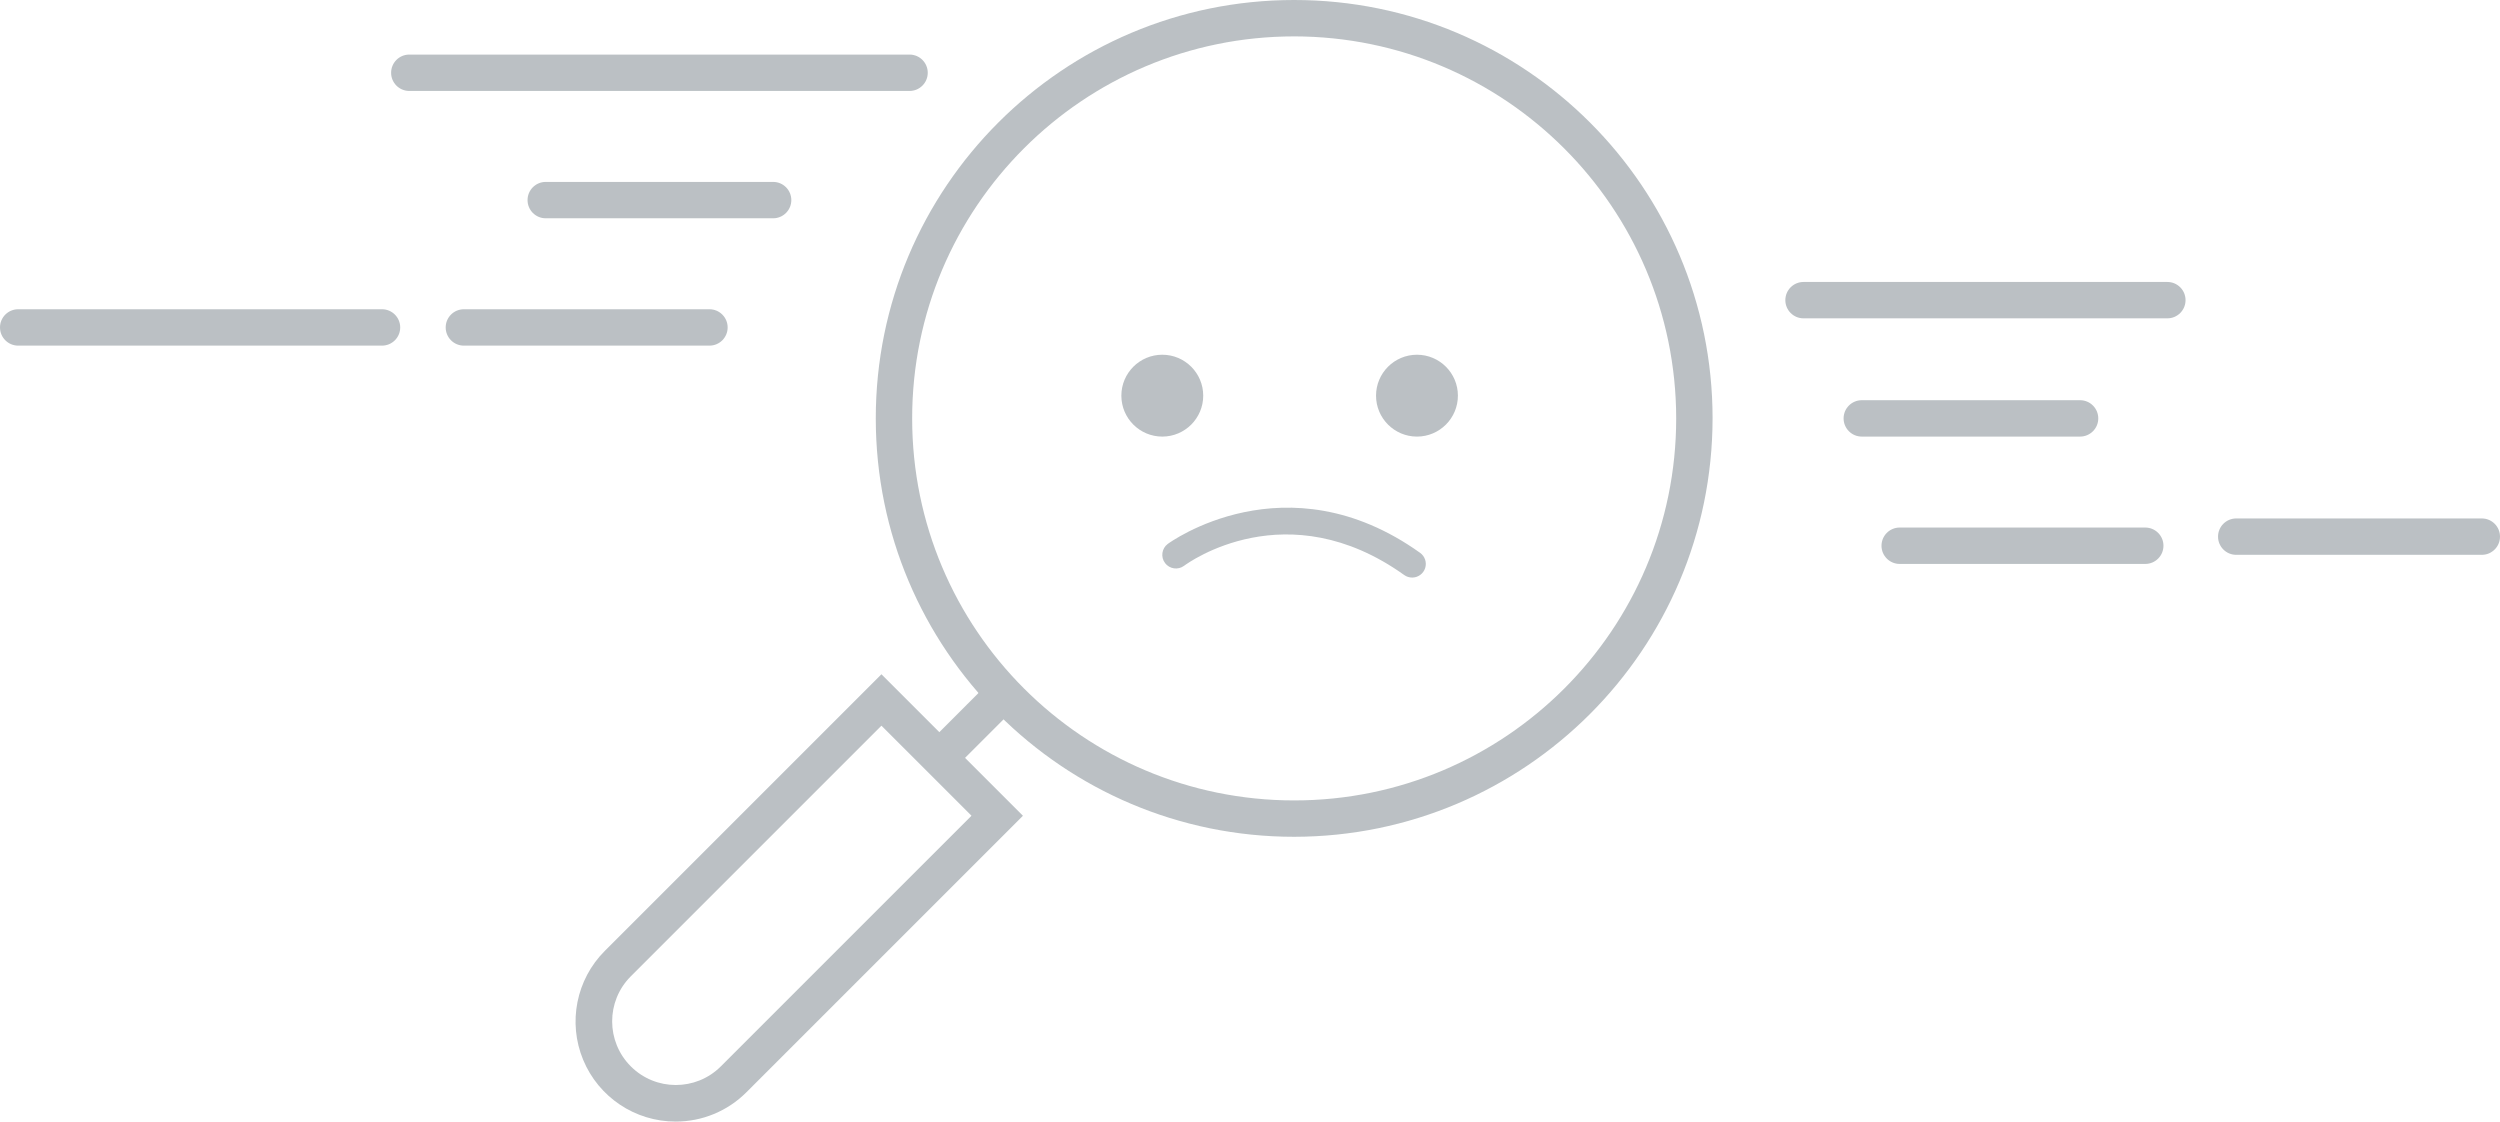
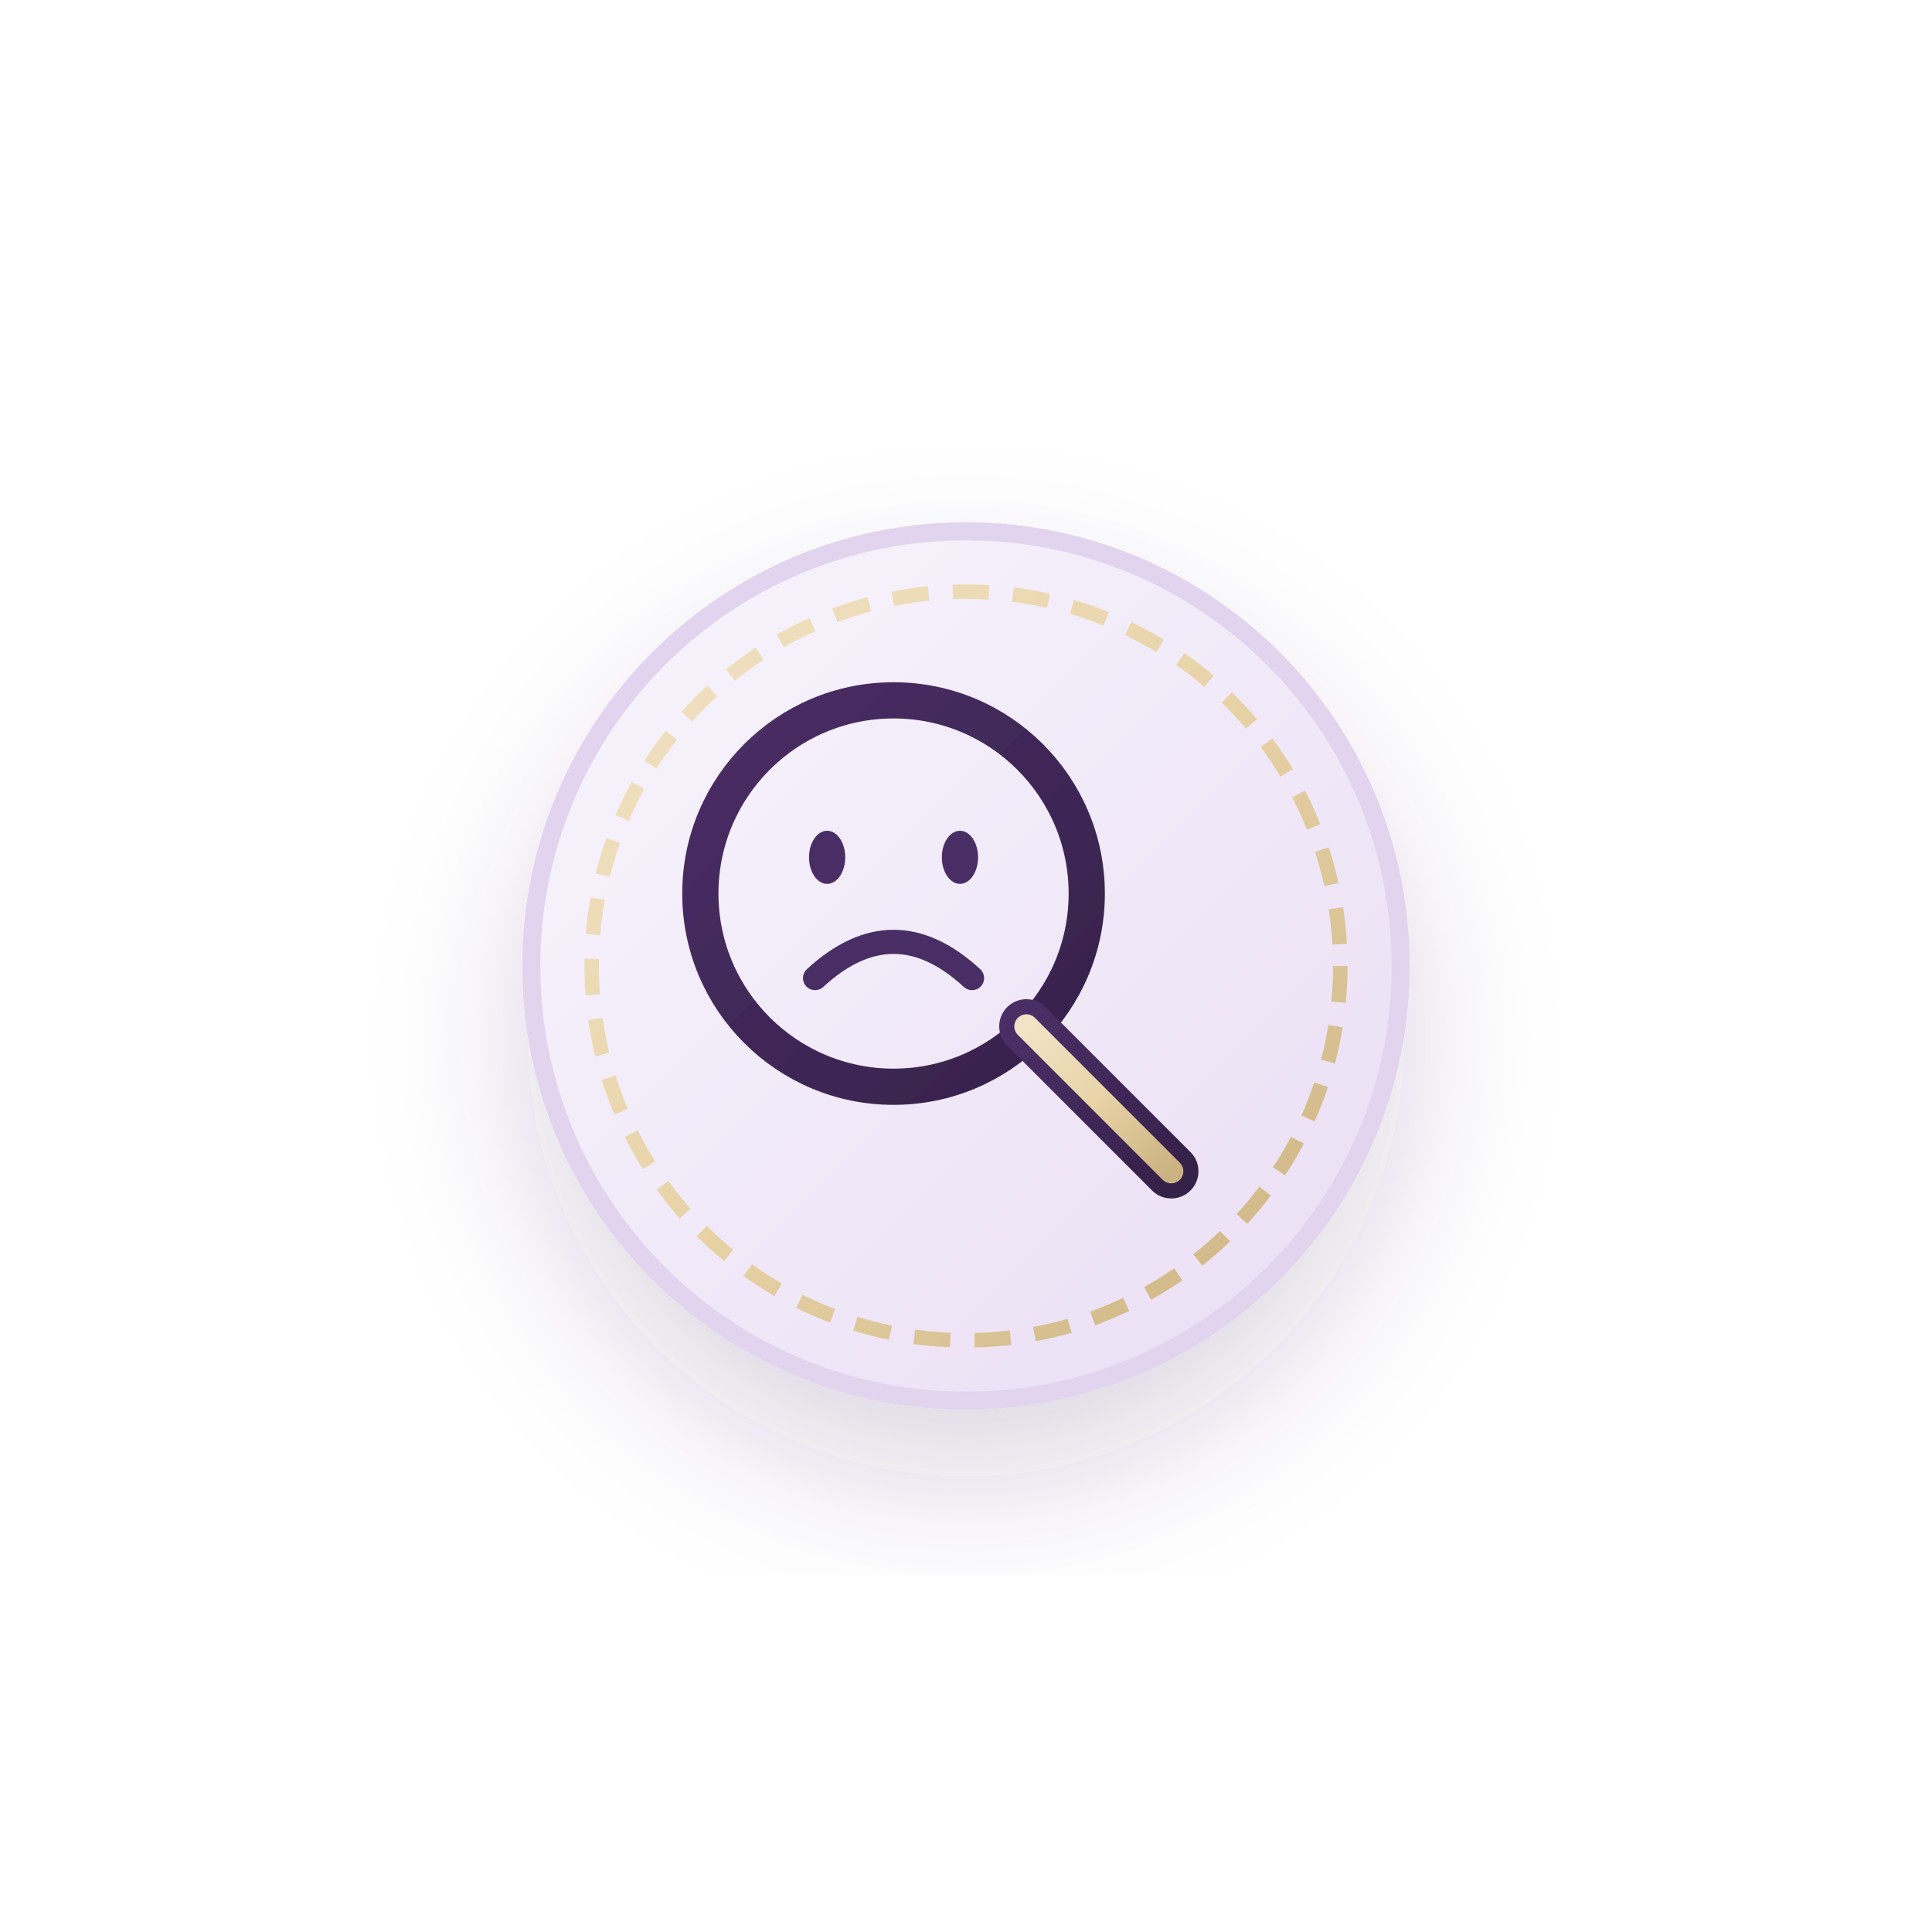
- <svg xmlns="http://www.w3.org/2000/svg" width="520.986" height="233.729" viewBox="0 0 520.986 233.729">
-   <g id="Group_8501" data-name="Group 8501" transform="translate(-862 -413)" opacity="0.3">
-     <g id="Group_8469" data-name="Group 8469" transform="translate(1044.507 413)">
-       <path id="Path_27386" data-name="Path 27386" d="M1046.192,587.384a87.192,87.192,0,1,1,87.192-87.192A87.292,87.292,0,0,1,1046.192,587.384Zm0-166.8a79.61,79.61,0,1,0,79.61,79.61A79.7,79.7,0,0,0,1046.192,420.582Z" transform="translate(-959 -413)" fill="#1a2d39" />
-     </g>
-     <g id="Group_8470" data-name="Group 8470" transform="translate(981.956 553.512)">
-       <path id="Path_27387" data-name="Path 27387" d="M949.533,583.348a20.841,20.841,0,0,1-14.745-35.584L992.42,490.13l29.488,29.488L964.274,577.25A20.785,20.785,0,0,1,949.533,583.348Zm42.887-82.5-52.271,52.272a13.269,13.269,0,0,0,18.765,18.765l52.274-52.271Z" transform="translate(-928.691 -490.13)" fill="#1a2d39" />
-     </g>
-     <g id="Group_8471" data-name="Group 8471" transform="translate(1054.733 554.376)">
-       <rect id="Rectangle_2938" data-name="Rectangle 2938" width="20.105" height="7.581" transform="translate(0 14.216) rotate(-45)" fill="#1a2d39" />
-     </g>
-     <g id="Group_8472" data-name="Group 8472" transform="translate(943.505 424.373)">
-       <path id="Path_27388" data-name="Path 27388" d="M1019.042,426.582H914.791a3.791,3.791,0,1,1,0-7.582h104.251a3.791,3.791,0,1,1,0,7.582Z" transform="translate(-911 -419)" fill="#1a2d39" />
-     </g>
-     <g id="Group_8473" data-name="Group 8473" transform="translate(971.938 450.909)">
-       <path id="Path_27389" data-name="Path 27389" d="M977.178,440.582H929.791a3.791,3.791,0,1,1,0-7.582h47.387a3.791,3.791,0,1,1,0,7.582Z" transform="translate(-926 -433)" fill="#1a2d39" />
-     </g>
-     <g id="Group_8474" data-name="Group 8474" transform="translate(954.878 477.446)">
-       <path id="Path_27390" data-name="Path 27390" d="M971.969,454.582H920.791a3.791,3.791,0,1,1,0-7.582h51.178a3.791,3.791,0,0,1,0,7.582Z" transform="translate(-917 -447)" fill="#1a2d39" />
-     </g>
-     <g id="Group_8475" data-name="Group 8475" transform="translate(1254.093 522.938)">
-       <path id="Path_27391" data-name="Path 27391" d="M1113.969,478.582h-51.178a3.791,3.791,0,1,1,0-7.582h51.178a3.791,3.791,0,1,1,0,7.582Z" transform="translate(-1059 -471)" fill="#1a2d39" />
-     </g>
-     <g id="Group_8476" data-name="Group 8476" transform="translate(1324.226 521.042)">
-       <path id="Path_27392" data-name="Path 27392" d="M1150.969,477.582h-51.178a3.791,3.791,0,1,1,0-7.582h51.178a3.791,3.791,0,1,1,0,7.582Z" transform="translate(-1096 -470)" fill="#1a2d39" />
-     </g>
-     <g id="Group_8477" data-name="Group 8477" transform="translate(862 477.446)">
-       <path id="Path_27393" data-name="Path 27393" d="M947.61,454.582H871.791a3.791,3.791,0,1,1,0-7.582H947.61a3.791,3.791,0,1,1,0,7.582Z" transform="translate(-868 -447)" fill="#1a2d39" />
-     </g>
-     <g id="Group_8478" data-name="Group 8478" transform="translate(1234.055 471.76)">
-       <path id="Path_27394" data-name="Path 27394" d="M1138.61,451.582h-75.819a3.791,3.791,0,1,1,0-7.582h75.819a3.791,3.791,0,0,1,0,7.582Z" transform="translate(-1059 -444)" fill="#1a2d39" />
-     </g>
-     <g id="Group_8479" data-name="Group 8479" transform="translate(1246.195 496.401)">
-       <path id="Path_27395" data-name="Path 27395" d="M1110.282,464.582h-45.491a3.791,3.791,0,1,1,0-7.582h45.491a3.791,3.791,0,1,1,0,7.582Z" transform="translate(-1061 -457)" fill="#1a2d39" />
-     </g>
-     <g id="Group_8484" data-name="Group 8484" transform="translate(1095.685 486.924)">
-       <g id="Group_8480" data-name="Group 8480">
-         <circle id="Ellipse_517" data-name="Ellipse 517" cx="8.53" cy="8.53" r="8.53" fill="#1a2d39" />
-       </g>
-       <g id="Group_8481" data-name="Group 8481" transform="translate(53.074)">
-         <circle id="Ellipse_518" data-name="Ellipse 518" cx="8.53" cy="8.53" r="8.53" fill="#1a2d39" />
-       </g>
-       <g id="Group_8482" data-name="Group 8482" transform="translate(8.53 31.869)">
-         <path id="Path_27396" data-name="Path 27396" d="M1040.6,483.383a2.844,2.844,0,0,1-1.651-.529c-24.446-17.463-45.006-2.576-45.869-1.933a2.843,2.843,0,0,1-3.412-4.549c.246-.182,24.674-18.081,52.586,1.854a2.843,2.843,0,0,1-1.655,5.158Z" transform="translate(-988.531 -468.813)" fill="#1a2d39" />
-       </g>
-     </g>
+ <svg xmlns="http://www.w3.org/2000/svg" viewBox="0 0 160 160" width="100%" height="100%">
+   <defs>
+     <linearGradient id="textPurpleGrad" x1="0%" y1="0%" x2="100%" y2="100%">
+       <stop offset="0%" stop-color="#4A2E65" />
+       <stop offset="100%" stop-color="#36224A" />
+     </linearGradient>
+     <linearGradient id="textGoldGrad" x1="0%" y1="0%" x2="100%" y2="100%">
+       <stop offset="0%" stop-color="#F2E3C6" />
+       <stop offset="50%" stop-color="#E8D3A7" />
+       <stop offset="100%" stop-color="#CBB281" />
+     </linearGradient>
+     <linearGradient id="iconBgGrad" x1="0%" y1="0%" x2="100%" y2="100%">
+       <stop offset="0%" stop-color="#F8F6FC" />
+       <stop offset="100%" stop-color="#EADDF4" />
+     </linearGradient>
+     <filter id="iconShadow" x="-20%" y="-20%" width="140%" height="140%">
+       <feDropShadow dx="0" dy="6" stdDeviation="6" flood-color="#4A2E65" flood-opacity="0.18" />
+     </filter>
+   </defs>
+   <g transform="translate(40, 40)" filter="url(#iconShadow)">
+     <circle cx="40" cy="40" r="36" fill="url(#iconBgGrad)" stroke="#E2D4EE" stroke-width="1.5" />
+     <circle cx="40" cy="40" r="31" fill="none" stroke="url(#textGoldGrad)" stroke-width="1.2" stroke-dasharray="3 2" />
+     <circle cx="34" cy="34" r="16" fill="none" stroke="url(#textPurpleGrad)" stroke-width="3" />
+     <path d="M 45 45 L 57 57" stroke="url(#textPurpleGrad)" stroke-width="4.5" stroke-linecap="round" />
+     <path d="M 45 45 L 57 57" stroke="url(#textGoldGrad)" stroke-width="2" stroke-linecap="round" />
+     <ellipse cx="28.5" cy="31" rx="1.5" ry="2.2" fill="#4A2E65" />
+     <ellipse cx="39.5" cy="31" rx="1.5" ry="2.2" fill="#4A2E65" />
+     <path d="M 27.5 41 Q 34 35 40.5 41" stroke="#4A2E65" stroke-width="2" stroke-linecap="round" fill="none" />
  </g>
</svg>
